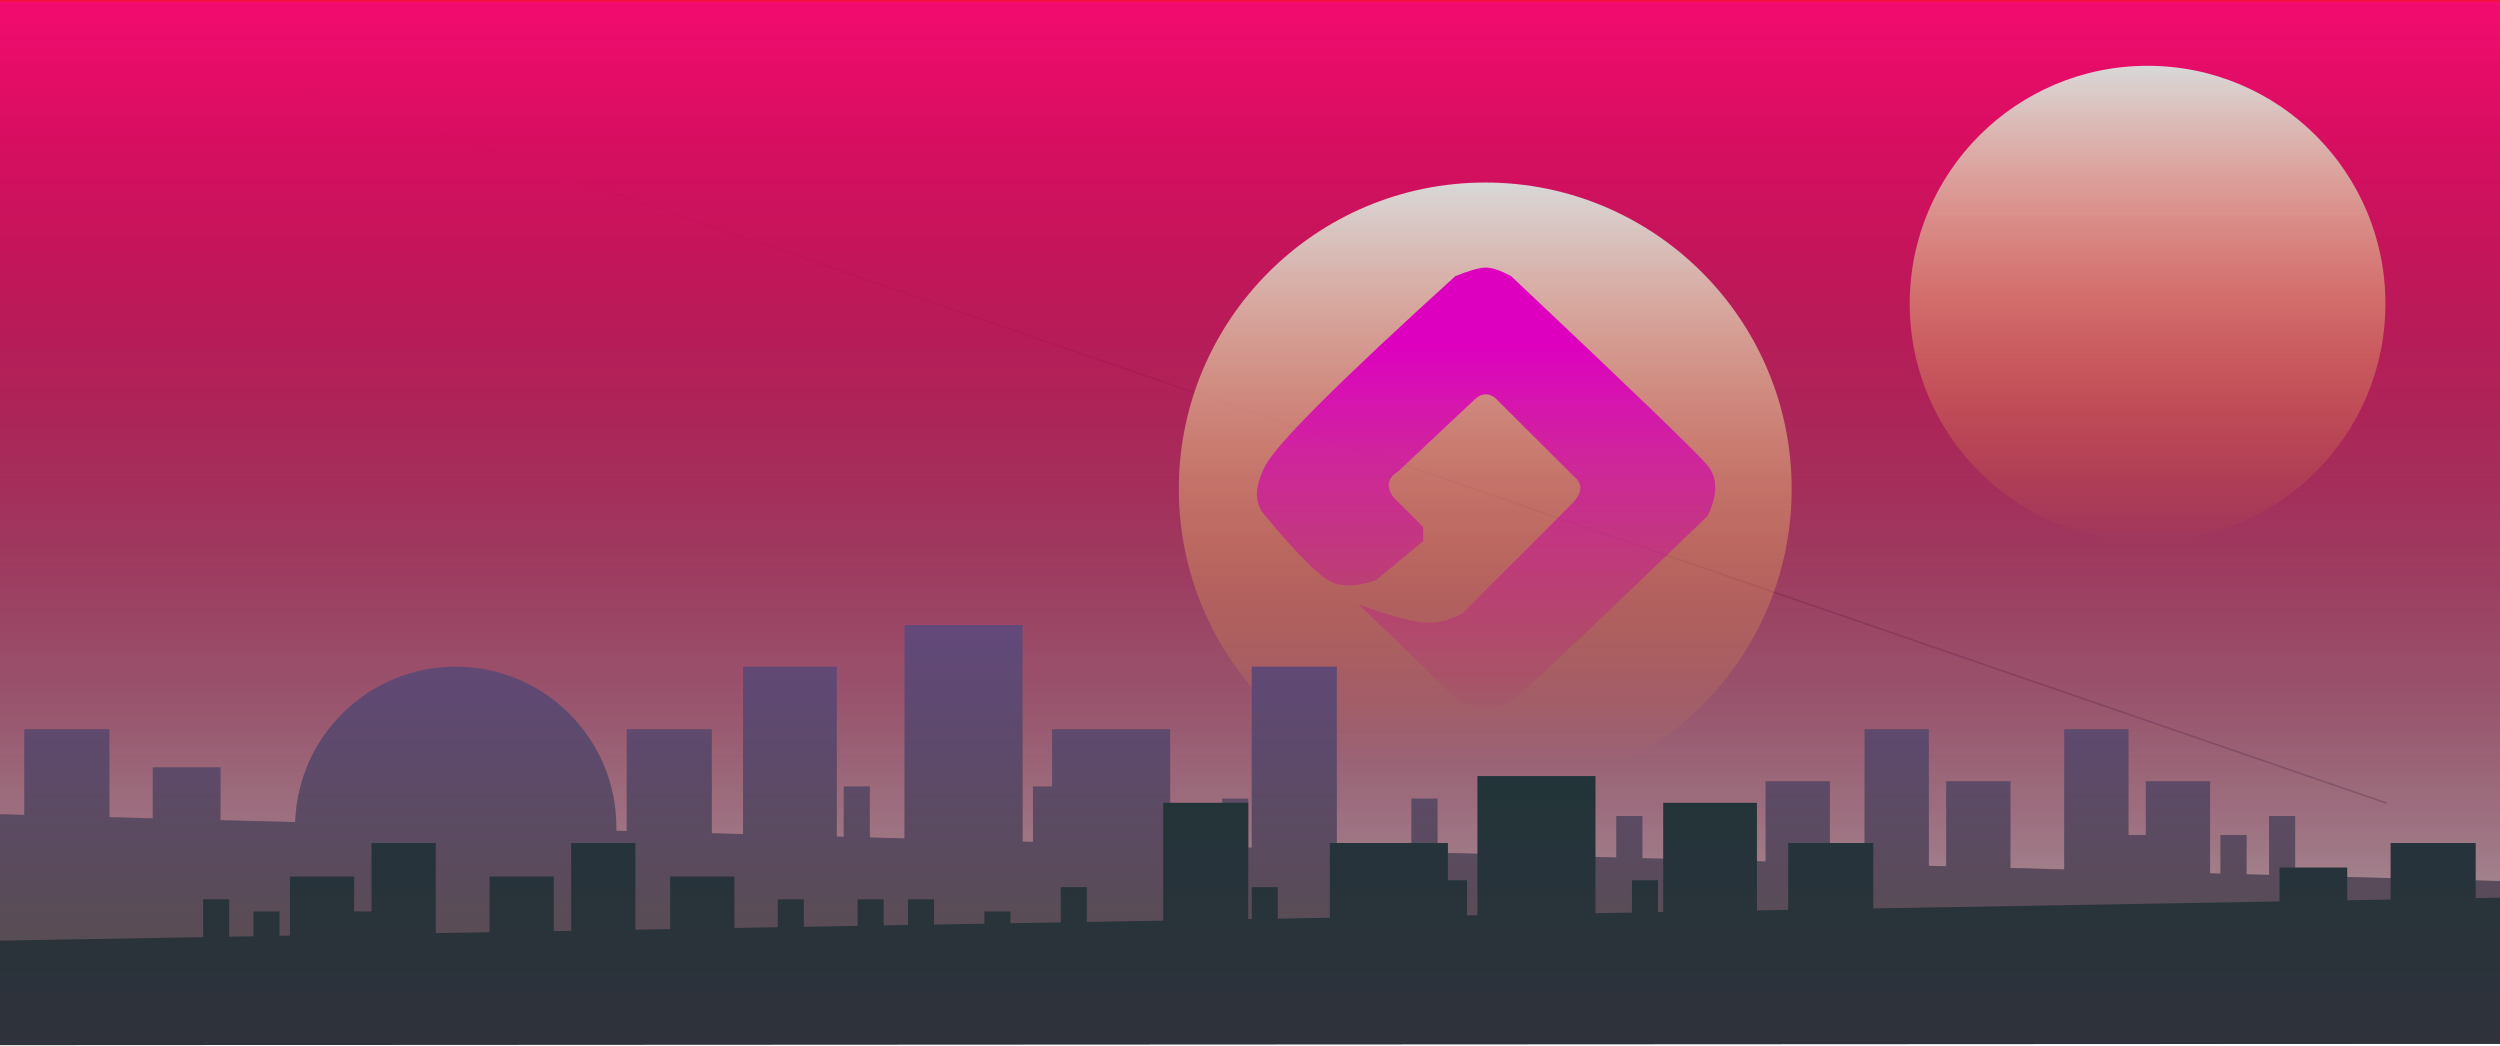
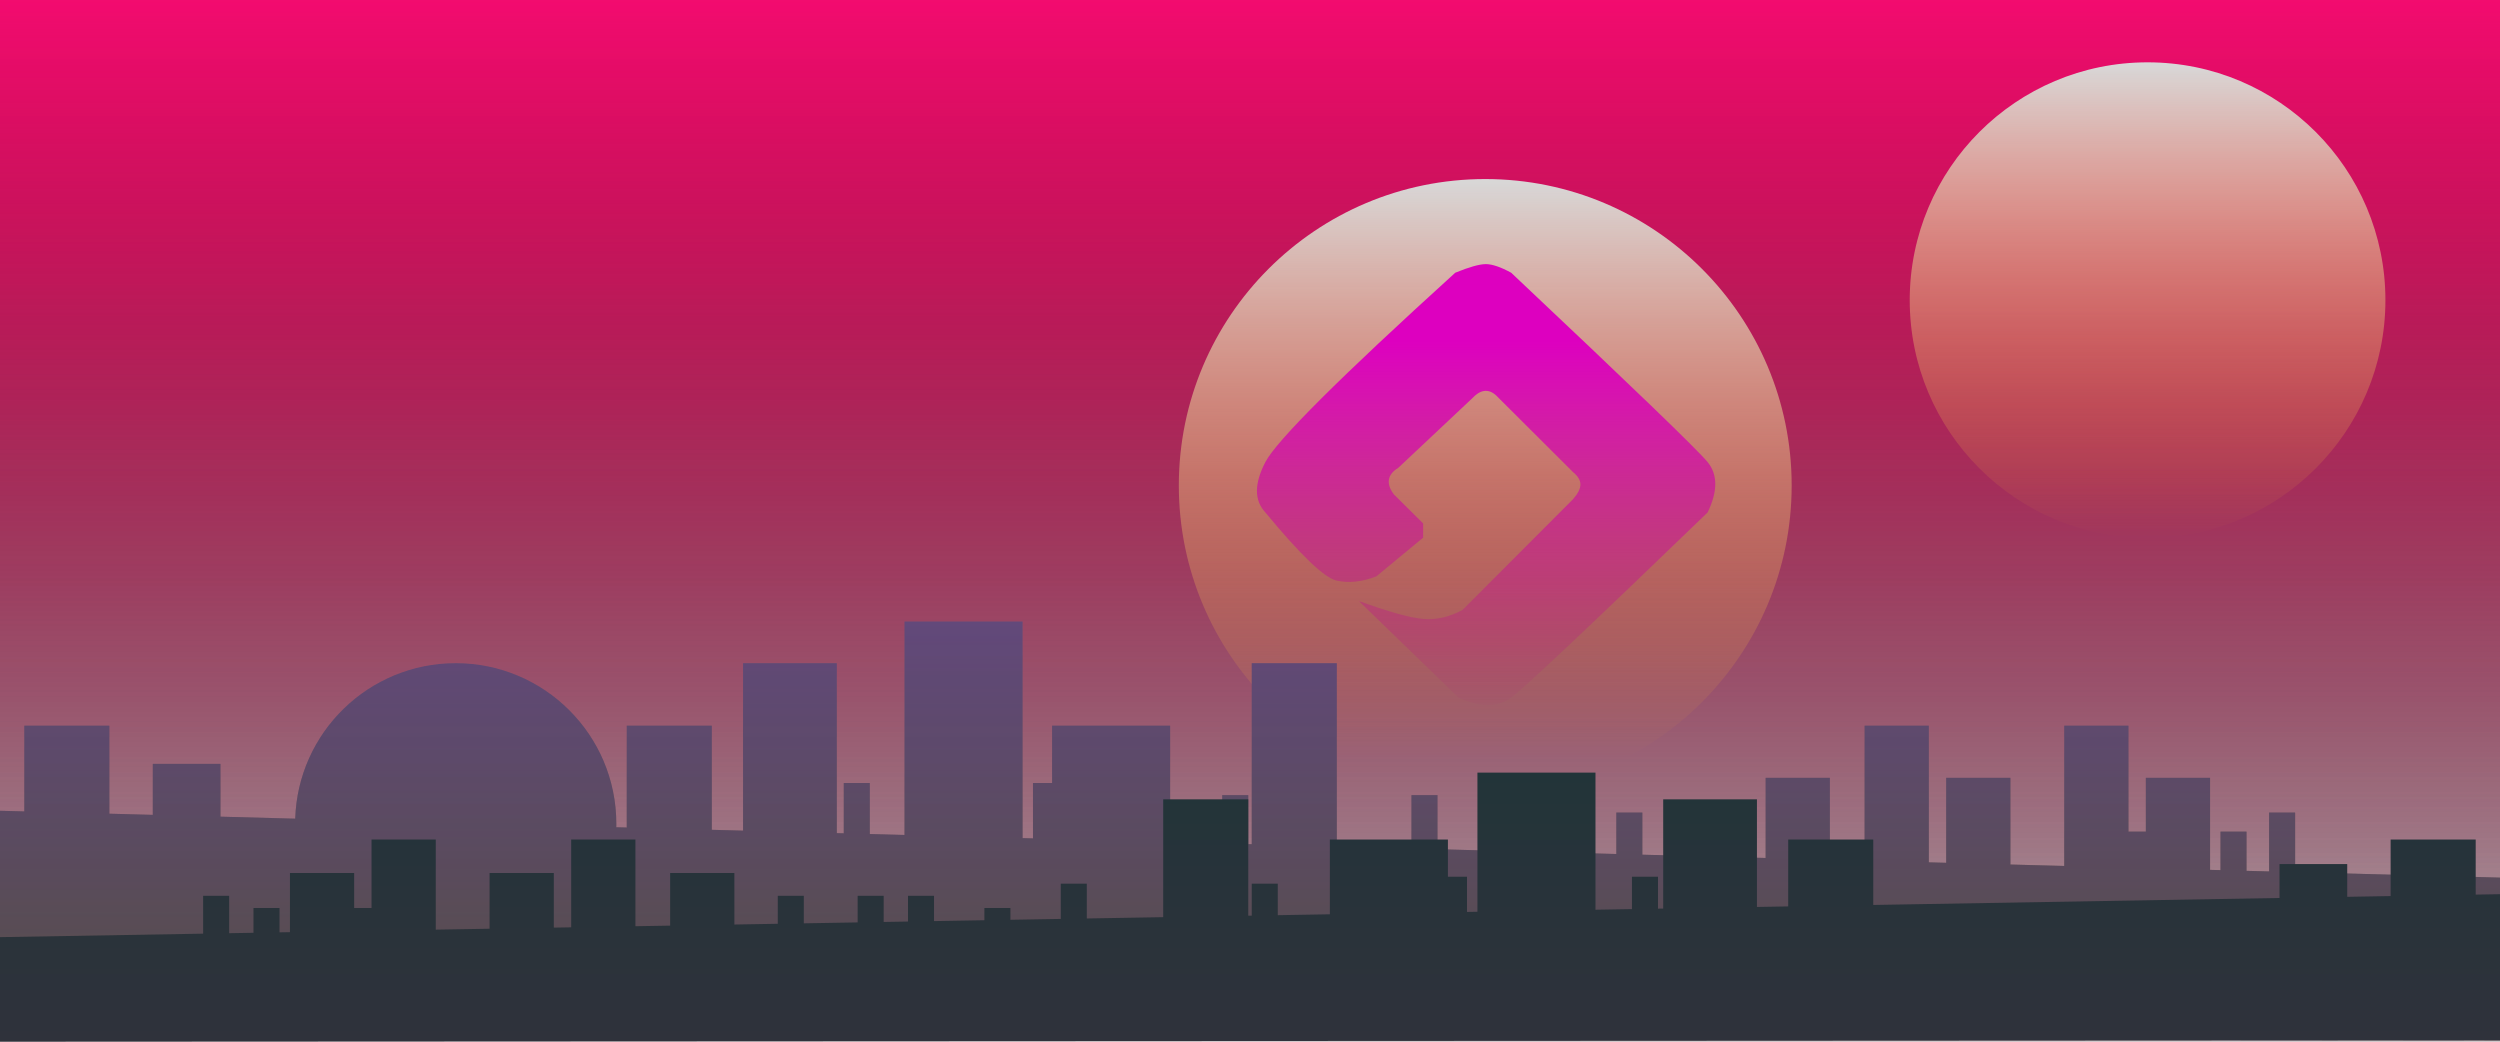
- <svg xmlns="http://www.w3.org/2000/svg" width="1440px" height="602px" viewBox="0 0 1440 602" version="1.1">
+ <svg xmlns="http://www.w3.org/2000/svg" width="1440px" height="600px" viewBox="0 0 1440 600" version="1.1">
  <defs>
    <linearGradient x1="50%" y1="119.208%" x2="50%" y2="-2.446%" id="linearGradient-1">
      <stop stop-color="#000000" stop-opacity="0.013" offset="0%" />
      <stop stop-color="#F70C3F" offset="100%" />
    </linearGradient>
    <linearGradient x1="50%" y1="119.208%" x2="50%" y2="-2.446%" id="linearGradient-2">
      <stop stop-color="#000000" stop-opacity="0.013" offset="0%" />
      <stop stop-color="#F70C72" offset="100%" />
    </linearGradient>
    <linearGradient x1="50%" y1="0%" x2="50%" y2="94.528%" id="linearGradient-3">
      <stop stop-color="#D8D8D8" offset="0%" />
      <stop stop-color="#F5A623" stop-opacity="0" offset="100%" />
    </linearGradient>
    <linearGradient x1="50%" y1="17.458%" x2="50%" y2="100%" id="linearGradient-4">
      <stop stop-color="#DD00BF" offset="0%" />
      <stop stop-color="#B8008B" stop-opacity="0.032" offset="100%" />
    </linearGradient>
    <linearGradient x1="50%" y1="0%" x2="50%" y2="100%" id="linearGradient-5">
      <stop stop-color="#D8D8D8" offset="0%" />
      <stop stop-color="#F5A623" stop-opacity="0" offset="100%" />
    </linearGradient>
    <linearGradient x1="50%" y1="0%" x2="50%" y2="100%" id="linearGradient-6">
      <stop stop-color="#895D66" offset="0%" />
      <stop stop-color="#564E47" offset="100%" />
    </linearGradient>
    <linearGradient x1="50%" y1="0%" x2="50%" y2="100%" id="linearGradient-7">
      <stop stop-color="#2C2C95" stop-opacity="0.9" offset="0%" />
      <stop stop-color="#564E47" offset="100%" />
    </linearGradient>
    <linearGradient x1="50%" y1="0%" x2="50%" y2="100%" id="linearGradient-8">
      <stop stop-color="#223439" offset="0%" />
      <stop stop-color="#2F323B" offset="100%" />
    </linearGradient>
  </defs>
  <g id="Page-1" stroke="none" stroke-width="1" fill="none" fill-rule="evenodd">
-     <g id="LandingPage" transform="translate(0, -139)">
-       <g id="Group-5" transform="translate(0, 139)">
-         <path d="M1374.201,462.467 L69,13" id="Stroke-92" stroke="#C4CDD5" stroke-linecap="square" />
-         <rect id="Rectangle-Copy-15" fill="url(#linearGradient-1)" fill-rule="nonzero" x="0" y="0" width="1440" height="600" />
-         <rect id="Rectangle-Copy-35" fill="url(#linearGradient-2)" fill-rule="nonzero" x="0" y="1.182" width="1440" height="600" />
-         <g id="Group-3" transform="translate(679, 105)" fill-rule="nonzero">
-           <circle id="Oval" fill="url(#linearGradient-3)" cx="176.5" cy="176.636" r="176.5" />
-           <path d="M103.709,243.206 C120.903,249.423 133.245,252.854 140.734,253.5 C148.222,254.146 155.769,252.43 163.374,248.353 L227.078,184.53 C229.909,181.293 231.324,178.466 231.324,176.048 C231.324,173.63 229.909,171.264 227.078,168.95 L183.895,125.892 C181.615,123.385 179.266,122.131 176.845,122.131 C174.425,122.131 171.996,123.385 169.558,125.892 L126.404,166.478 C123.237,168.397 121.44,170.662 121.015,173.273 C120.589,175.884 121.552,178.728 123.905,181.807 L140.734,198.509 L140.734,206.692 L113.738,229.016 C105.468,232.199 97.824,232.995 90.805,231.403 C83.786,229.812 70.134,216.732 49.848,192.164 C43.384,185.26 43.384,175.595 49.848,163.17 C56.313,150.745 92.768,114.387 159.214,54.095 C167.308,50.789 173.185,49.136 176.845,49.136 C180.506,49.136 185.371,50.789 191.442,54.095 C260.991,119.635 298.707,155.993 304.589,163.17 C310.47,170.347 310.47,180.012 304.589,192.164 C236.911,257.503 199.195,293.053 191.442,298.815 C183.688,304.577 173.566,304.577 161.076,298.815 L103.709,243.206 Z" id="Path-5" fill="url(#linearGradient-4)" />
-         </g>
-         <circle id="Oval-Copy-2" fill="url(#linearGradient-5)" fill-rule="nonzero" cx="1237" cy="174.898" r="137" />
-         <path d="M1226,481 L1236,481 L1236,450 L1273,450 L1273,503.036 L1279,503.196 L1279,481 L1294,481 L1294,503.597 L1307,503.945 L1307,470 L1322,470 L1322,504.346 L1440,507.501 L1440,601.182 L0,600 L0,469 L14,469.374 L14,420 L63,420 L63,470.684 L88,471.353 L88,442 L127,442 L127,472.396 L170.046,473.546 C171.606,423.827 212.402,384 262.5,384 C313.586,384 355,425.414 355,476.5 C355,477.165 354.993,477.829 354.979,478.491 L361,478.652 L361,420 L410,420 L410,479.962 L428,480.443 L428,384 L482,384 L482,481.887 L486,481.994 L486,453 L501,453 L501,482.395 L521,482.93 L521,360 L589,360 L589,484.748 L595,484.908 L595,453 L606,453 L606,420 L674,420 L674,487.02 L704,487.823 L704,460 L719,460 L719,488.224 L721,488.277 L721,384 L770,384 L770,489.587 L813,490.737 L813,460 L828,460 L828,491.138 L858,491.94 L858,481 L873,481 L873,492.341 L903,493.143 L903,470 L918,470 L918,493.544 L931,493.892 L931,470 L946,470 L946,494.293 L976,495.095 L976,470 L991,470 L991,495.496 L1017,496.191 L1017,450 L1054,450 L1054,497.18 L1074,497.715 L1074,420 L1111,420 L1111,498.704 L1121,498.972 L1121,450 L1158,450 L1158,499.961 L1189,500.79 L1189,420 L1226,420 L1226,481 Z" id="Combined-Shape" fill="url(#linearGradient-6)" fill-rule="nonzero" />
-         <path d="M1226,481 L1236,481 L1236,450 L1273,450 L1273,503.036 L1279,503.196 L1279,481 L1294,481 L1294,503.597 L1307,503.945 L1307,470 L1322,470 L1322,504.346 L1440,507.501 L1440,601.182 L0,600 L0,469 L14,469.374 L14,420 L63,420 L63,470.684 L88,471.353 L88,442 L127,442 L127,472.396 L170.046,473.546 C171.606,423.827 212.402,384 262.5,384 C313.586,384 355,425.414 355,476.5 C355,477.165 354.993,477.829 354.979,478.491 L361,478.652 L361,420 L410,420 L410,479.962 L428,480.443 L428,384 L482,384 L482,481.887 L486,481.994 L486,453 L501,453 L501,482.395 L521,482.93 L521,360 L589,360 L589,484.748 L595,484.908 L595,453 L606,453 L606,420 L674,420 L674,487.02 L704,487.823 L704,460 L719,460 L719,488.224 L721,488.277 L721,384 L770,384 L770,489.587 L813,490.737 L813,460 L828,460 L828,491.138 L858,491.94 L858,481 L873,481 L873,492.341 L903,493.143 L903,470 L918,470 L918,493.544 L931,493.892 L931,470 L946,470 L946,494.293 L976,495.095 L976,470 L991,470 L991,495.496 L1017,496.191 L1017,450 L1054,450 L1054,497.18 L1074,497.715 L1074,420 L1111,420 L1111,498.704 L1121,498.972 L1121,450 L1158,450 L1158,499.961 L1189,500.79 L1189,420 L1226,420 L1226,481 Z" id="Combined-Shape-Copy-2" fill="url(#linearGradient-7)" fill-rule="nonzero" opacity="0.466" />
-         <path d="M1226,525 L1236,525 L1236,504.84 L1273,504.84 L1273,538.924 L1279,539.028 L1279,525 L1294,525 L1294,539.285 L1308,539.526 L1308,518 L1323,518 L1323,539.784 L1440,541.794 L1440,602 L-9.09494702e-13,601.24 L-9.09494702e-13,517.051 L14,517.291 L14,485.56 L63,485.56 L63,518.133 L88,518.563 L88,499.699 L127,499.699 L127,519.233 L361,523.254 L361,485.56 L410,485.56 L410,524.096 L428,524.405 L428,462.424 L482,462.424 L482,525.333 L485,525.384 L485,507 L500,507 L500,525.642 L521,526.003 L521,447 L589,447 L589,527.171 L595,527.275 L595,507 L606,507 L606,485.56 L674,485.56 L674,528.632 L704,529.147 L704,511 L719,511 L719,529.405 L721,529.44 L721,462.424 L770,462.424 L770,530.282 L814,531.038 L814,511 L829,511 L829,531.295 L858,531.794 L858,525 L873,525 L873,532.051 L902,532.55 L902,518 L917,518 L917,532.807 L931,533.048 L931,518 L946,518 L946,533.306 L977,533.838 L977,518 L992,518 L992,534.096 L1017,534.526 L1017,504.84 L1054,504.84 L1054,535.161 L1074,535.505 L1074,485.56 L1111,485.56 L1111,536.141 L1121,536.313 L1121,504.84 L1158,504.84 L1158,536.948 L1189,537.481 L1189,485.56 L1226,485.56 L1226,525 Z" id="Combined-Shape" fill="url(#linearGradient-8)" fill-rule="nonzero" transform="translate(720, 524.5) scale(-1, 1) translate(-720, -524.5) " />
+     <g id="Group-13" fill-rule="nonzero">
+       <rect id="Rectangle-Copy-15" fill="url(#linearGradient-1)" x="0" y="0" width="1440" height="600" />
+       <rect id="Rectangle-Copy-35" fill="url(#linearGradient-2)" x="0" y="0" width="1440" height="600" />
+       <g id="Group-3" transform="translate(679, 103)">
+         <circle id="Oval" fill="url(#linearGradient-3)" cx="176.5" cy="176.636" r="176.5" />
+         <path d="M103.709,243.206 C120.903,249.423 133.245,252.854 140.734,253.5 C148.222,254.146 155.769,252.43 163.374,248.353 L227.078,184.53 C229.909,181.293 231.324,178.466 231.324,176.048 C231.324,173.63 229.909,171.264 227.078,168.95 L183.895,125.892 C181.615,123.385 179.266,122.131 176.845,122.131 C174.425,122.131 171.996,123.385 169.558,125.892 L126.404,166.478 C123.237,168.397 121.44,170.662 121.015,173.273 C120.589,175.884 121.552,178.728 123.905,181.807 L140.734,198.509 L140.734,206.692 L113.738,229.016 C105.468,232.199 97.824,232.995 90.805,231.403 C83.786,229.812 70.134,216.732 49.848,192.164 C43.384,185.26 43.384,175.595 49.848,163.17 C56.313,150.745 92.768,114.387 159.214,54.095 C167.308,50.789 173.185,49.136 176.845,49.136 C180.506,49.136 185.371,50.789 191.442,54.095 C260.991,119.635 298.707,155.993 304.589,163.17 C310.47,170.347 310.47,180.012 304.589,192.164 C236.911,257.503 199.195,293.053 191.442,298.815 C183.688,304.577 173.566,304.577 161.076,298.815 L103.709,243.206 Z" id="Path-5" fill="url(#linearGradient-4)" />
      </g>
+       <circle id="Oval-Copy-2" fill="url(#linearGradient-5)" cx="1237" cy="172.898" r="137" />
+       <path d="M1226,479 L1236,479 L1236,448 L1273,448 L1273,501.036 L1279,501.196 L1279,479 L1294,479 L1294,501.597 L1307,501.945 L1307,468 L1322,468 L1322,502.346 L1440,505.501 L1440,599.182 L0,598 L0,467 L14,467.374 L14,418 L63,418 L63,468.684 L88,469.353 L88,440 L127,440 L127,470.396 L170.046,471.546 C171.606,421.827 212.402,382 262.5,382 C313.586,382 355,423.414 355,474.5 C355,475.165 354.993,475.829 354.979,476.491 L361,476.652 L361,418 L410,418 L410,477.962 L428,478.443 L428,382 L482,382 L482,479.887 L486,479.994 L486,451 L501,451 L501,480.395 L521,480.93 L521,358 L589,358 L589,482.748 L595,482.908 L595,451 L606,451 L606,418 L674,418 L674,485.02 L704,485.823 L704,458 L719,458 L719,486.224 L721,486.277 L721,382 L770,382 L770,487.587 L813,488.737 L813,458 L828,458 L828,489.138 L858,489.94 L858,479 L873,479 L873,490.341 L903,491.143 L903,468 L918,468 L918,491.544 L931,491.892 L931,468 L946,468 L946,492.293 L976,493.095 L976,468 L991,468 L991,493.496 L1017,494.191 L1017,448 L1054,448 L1054,495.18 L1074,495.715 L1074,418 L1111,418 L1111,496.704 L1121,496.972 L1121,448 L1158,448 L1158,497.961 L1189,498.79 L1189,418 L1226,418 L1226,479 Z" id="Combined-Shape" fill="url(#linearGradient-6)" />
+       <path d="M1226,479 L1236,479 L1236,448 L1273,448 L1273,501.036 L1279,501.196 L1279,479 L1294,479 L1294,501.597 L1307,501.945 L1307,468 L1322,468 L1322,502.346 L1440,505.501 L1440,599.182 L0,598 L0,467 L14,467.374 L14,418 L63,418 L63,468.684 L88,469.353 L88,440 L127,440 L127,470.396 L170.046,471.546 C171.606,421.827 212.402,382 262.5,382 C313.586,382 355,423.414 355,474.5 C355,475.165 354.993,475.829 354.979,476.491 L361,476.652 L361,418 L410,418 L410,477.962 L428,478.443 L428,382 L482,382 L482,479.887 L486,479.994 L486,451 L501,451 L501,480.395 L521,480.93 L521,358 L589,358 L589,482.748 L595,482.908 L595,451 L606,451 L606,418 L674,418 L674,485.02 L704,485.823 L704,458 L719,458 L719,486.224 L721,486.277 L721,382 L770,382 L770,487.587 L813,488.737 L813,458 L828,458 L828,489.138 L858,489.94 L858,479 L873,479 L873,490.341 L903,491.143 L903,468 L918,468 L918,491.544 L931,491.892 L931,468 L946,468 L946,492.293 L976,493.095 L976,468 L991,468 L991,493.496 L1017,494.191 L1017,448 L1054,448 L1054,495.18 L1074,495.715 L1074,418 L1111,418 L1111,496.704 L1121,496.972 L1121,448 L1158,448 L1158,497.961 L1189,498.79 L1189,418 L1226,418 L1226,479 Z" id="Combined-Shape-Copy-2" fill="url(#linearGradient-7)" opacity="0.466" />
+       <path d="M1226,523 L1236,523 L1236,502.84 L1273,502.84 L1273,536.924 L1279,537.028 L1279,523 L1294,523 L1294,537.285 L1308,537.526 L1308,516 L1323,516 L1323,537.784 L1440,539.794 L1440,600 L-9.09494702e-13,599.24 L-9.09494702e-13,515.051 L14,515.291 L14,483.56 L63,483.56 L63,516.133 L88,516.563 L88,497.699 L127,497.699 L127,517.233 L361,521.254 L361,483.56 L410,483.56 L410,522.096 L428,522.405 L428,460.424 L482,460.424 L482,523.333 L485,523.384 L485,505 L500,505 L500,523.642 L521,524.003 L521,445 L589,445 L589,525.171 L595,525.275 L595,505 L606,505 L606,483.56 L674,483.56 L674,526.632 L704,527.147 L704,509 L719,509 L719,527.405 L721,527.44 L721,460.424 L770,460.424 L770,528.282 L814,529.038 L814,509 L829,509 L829,529.295 L858,529.794 L858,523 L873,523 L873,530.051 L902,530.55 L902,516 L917,516 L917,530.807 L931,531.048 L931,516 L946,516 L946,531.306 L977,531.838 L977,516 L992,516 L992,532.096 L1017,532.526 L1017,502.84 L1054,502.84 L1054,533.161 L1074,533.505 L1074,483.56 L1111,483.56 L1111,534.141 L1121,534.313 L1121,502.84 L1158,502.84 L1158,534.948 L1189,535.481 L1189,483.56 L1226,483.56 L1226,523 Z" id="Combined-Shape" fill="url(#linearGradient-8)" transform="translate(720, 522.5) scale(-1, 1) translate(-720, -522.5) " />
    </g>
  </g>
</svg>
